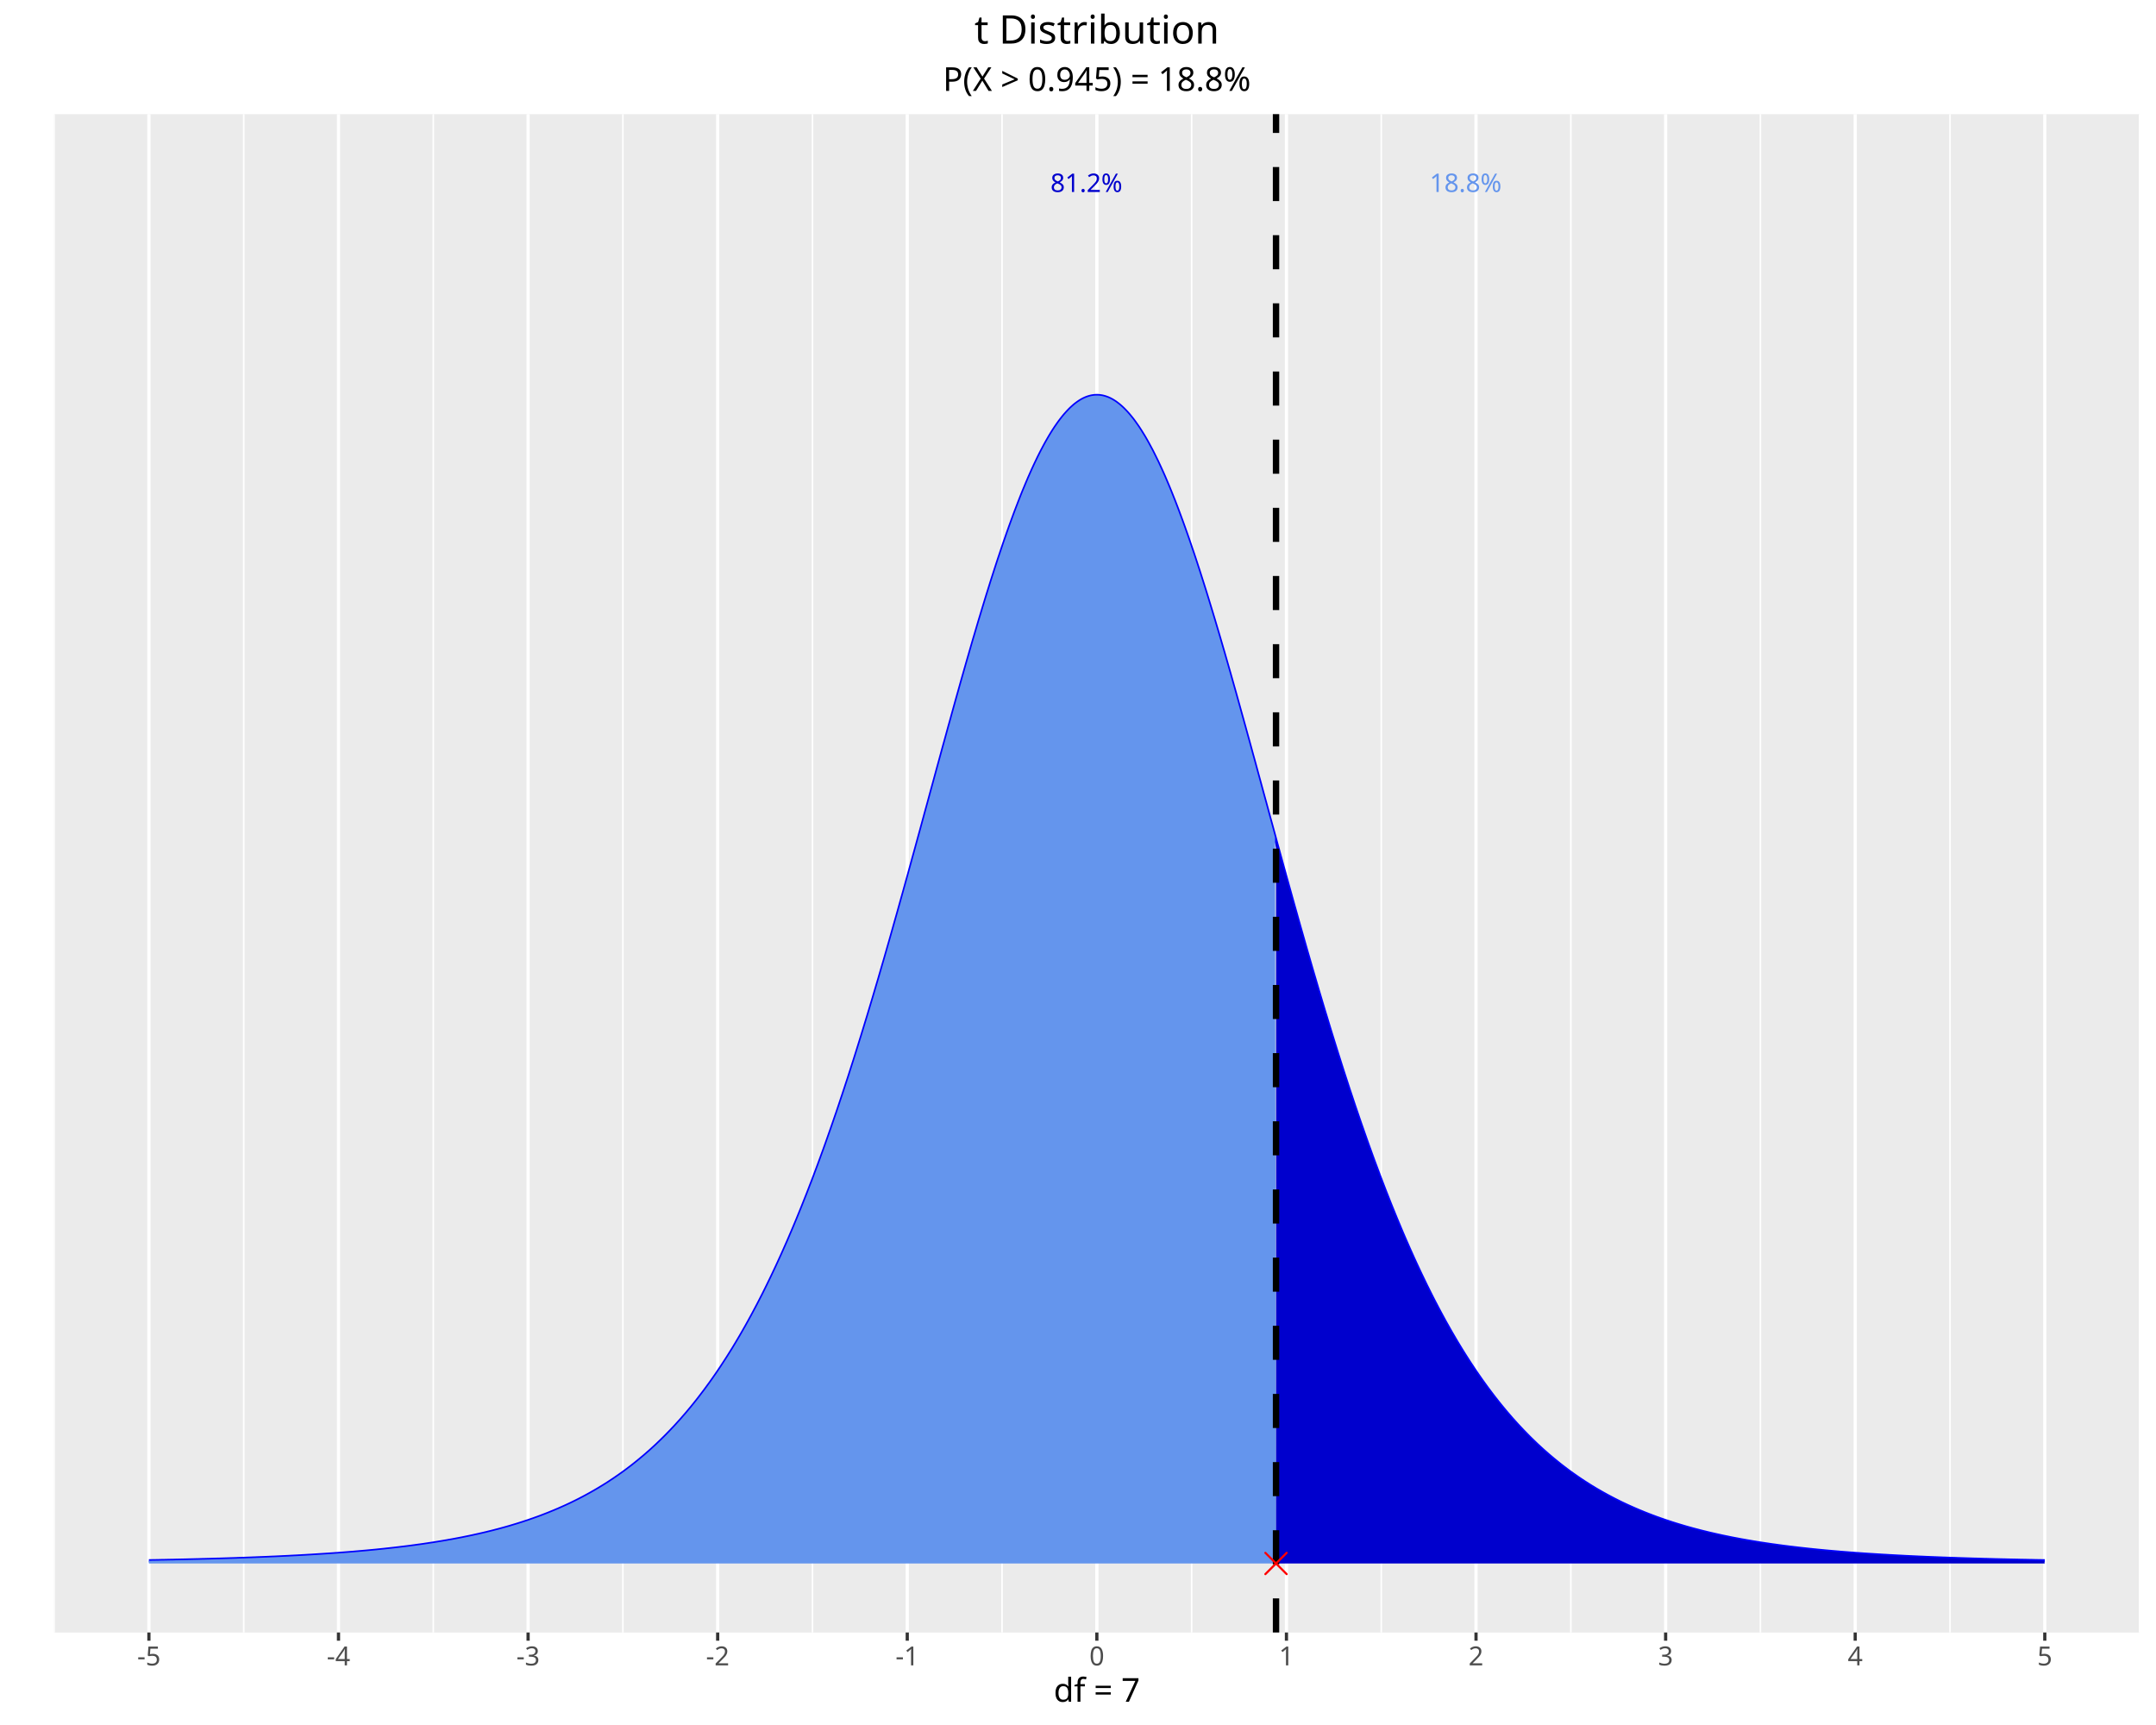
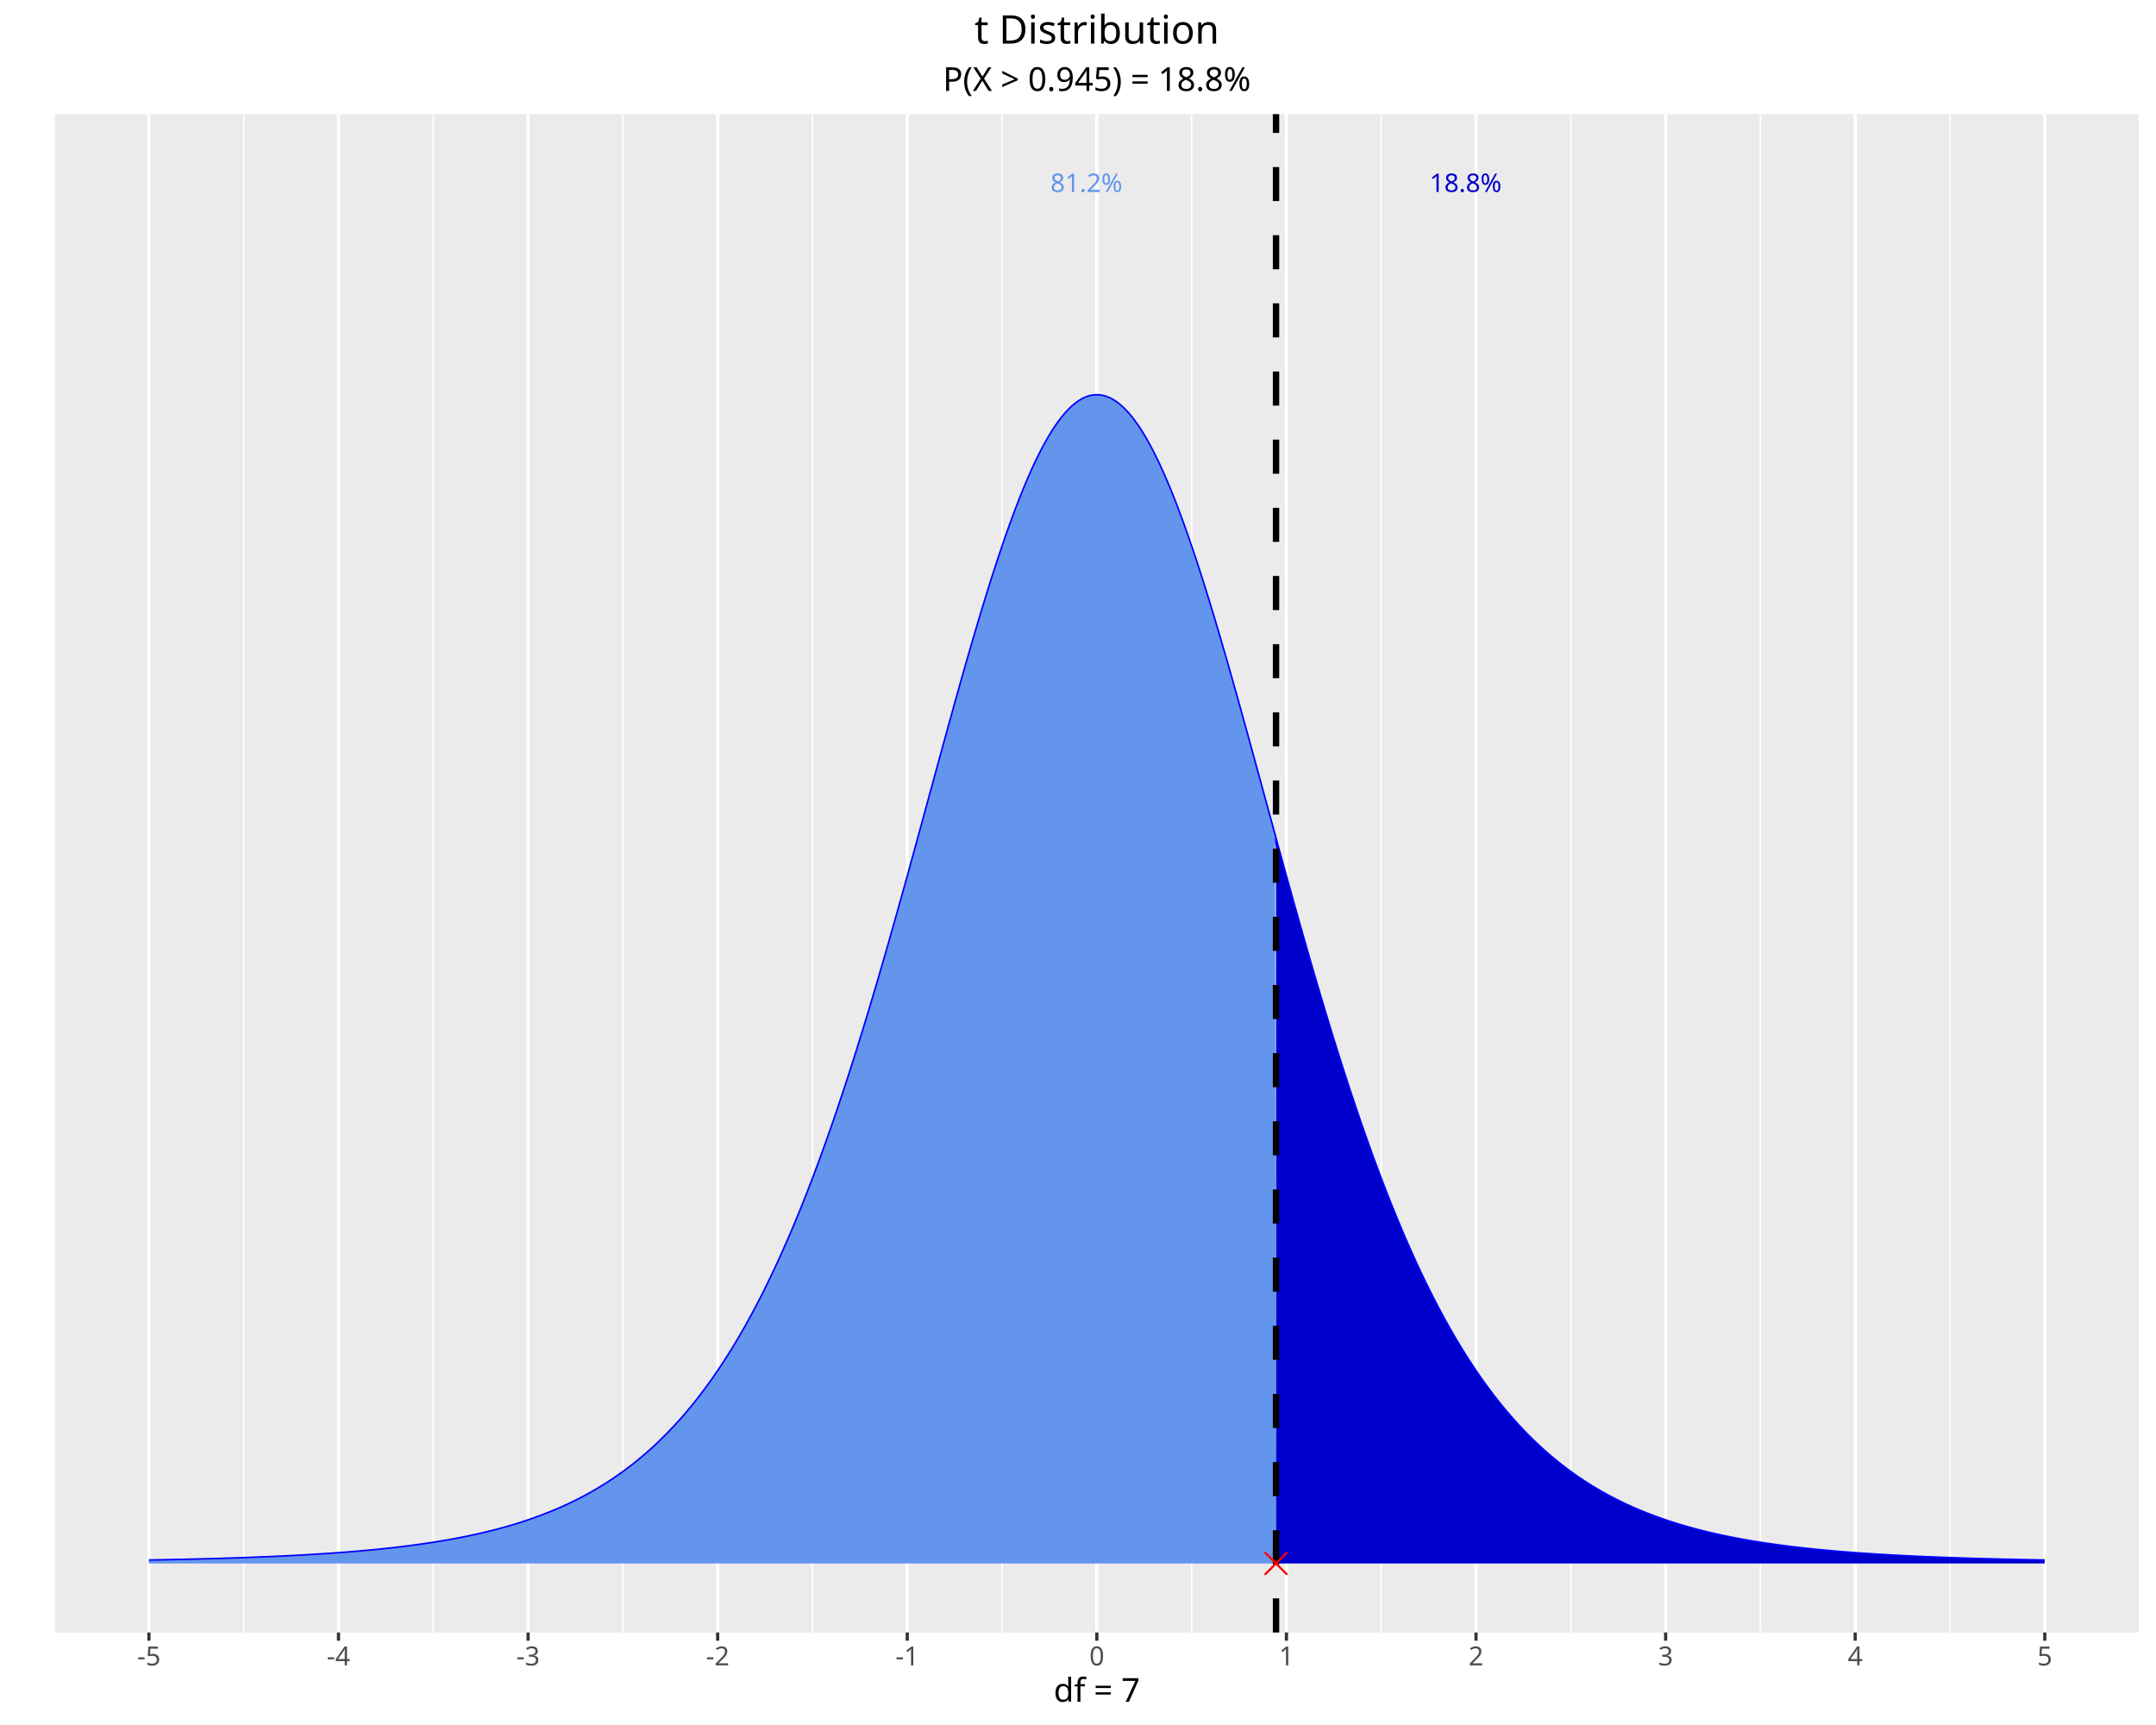
<svg xmlns="http://www.w3.org/2000/svg" class="svglite" data-engine-version="2.0" width="720.00pt" height="576.00pt" viewBox="0 0 720.00 576.00">
  <defs>
    <style type="text/css">
    .svglite line, .svglite polyline, .svglite polygon, .svglite path, .svglite rect, .svglite circle {
      fill: none;
      stroke: #000000;
      stroke-linecap: round;
      stroke-linejoin: round;
      stroke-miterlimit: 10.00;
    }
  </style>
  </defs>
  <rect width="100%" height="100%" style="stroke: none; fill: #FFFFFF;" />
  <defs>
    <clipPath id="cpMC4wMHw3MjAuMDB8MC4wMHw1NzYuMDA=">
      <rect x="0.00" y="0.00" width="720.00" height="576.00" />
    </clipPath>
  </defs>
  <g clip-path="url(#cpMC4wMHw3MjAuMDB8MC4wMHw1NzYuMDA=)">
    <rect x="0.00" y="0.00" width="720.00" height="576.00" style="stroke-width: 1.07; stroke: #FFFFFF; fill: #FFFFFF;" />
  </g>
  <defs>
    <clipPath id="cpMTguMDd8NzE0LjUyfDM4LjEyfDU0NS4xMQ==">
      <rect x="18.07" y="38.12" width="696.45" height="507.00" />
    </clipPath>
  </defs>
  <g clip-path="url(#cpMTguMDd8NzE0LjUyfDM4LjEyfDU0NS4xMQ==)">
    <rect x="18.07" y="38.12" width="696.45" height="507.00" style="stroke-width: 1.07; stroke: none; fill: #EBEBEB;" />
    <polyline points="18.07,545.11 18.07,38.12 " style="stroke-width: 0.53; stroke: #FFFFFF; stroke-linecap: butt;" />
    <polyline points="81.39,545.11 81.39,38.12 " style="stroke-width: 0.53; stroke: #FFFFFF; stroke-linecap: butt;" />
    <polyline points="144.70,545.11 144.70,38.12 " style="stroke-width: 0.53; stroke: #FFFFFF; stroke-linecap: butt;" />
    <polyline points="208.01,545.11 208.01,38.12 " style="stroke-width: 0.53; stroke: #FFFFFF; stroke-linecap: butt;" />
    <polyline points="271.33,545.11 271.33,38.12 " style="stroke-width: 0.53; stroke: #FFFFFF; stroke-linecap: butt;" />
    <polyline points="334.64,545.11 334.64,38.12 " style="stroke-width: 0.53; stroke: #FFFFFF; stroke-linecap: butt;" />
    <polyline points="397.95,545.11 397.95,38.12 " style="stroke-width: 0.53; stroke: #FFFFFF; stroke-linecap: butt;" />
    <polyline points="461.27,545.11 461.27,38.12 " style="stroke-width: 0.53; stroke: #FFFFFF; stroke-linecap: butt;" />
    <polyline points="524.58,545.11 524.58,38.12 " style="stroke-width: 0.53; stroke: #FFFFFF; stroke-linecap: butt;" />
    <polyline points="587.89,545.11 587.89,38.12 " style="stroke-width: 0.53; stroke: #FFFFFF; stroke-linecap: butt;" />
    <polyline points="651.21,545.11 651.21,38.12 " style="stroke-width: 0.53; stroke: #FFFFFF; stroke-linecap: butt;" />
    <polyline points="714.52,545.11 714.52,38.12 " style="stroke-width: 0.53; stroke: #FFFFFF; stroke-linecap: butt;" />
    <polyline points="49.73,545.11 49.73,38.12 " style="stroke-width: 1.07; stroke: #FFFFFF; stroke-linecap: butt;" />
    <polyline points="113.04,545.11 113.04,38.12 " style="stroke-width: 1.07; stroke: #FFFFFF; stroke-linecap: butt;" />
    <polyline points="176.36,545.11 176.36,38.12 " style="stroke-width: 1.07; stroke: #FFFFFF; stroke-linecap: butt;" />
    <polyline points="239.67,545.11 239.67,38.12 " style="stroke-width: 1.07; stroke: #FFFFFF; stroke-linecap: butt;" />
    <polyline points="302.98,545.11 302.98,38.12 " style="stroke-width: 1.07; stroke: #FFFFFF; stroke-linecap: butt;" />
    <polyline points="366.30,545.11 366.30,38.12 " style="stroke-width: 1.07; stroke: #FFFFFF; stroke-linecap: butt;" />
    <polyline points="429.61,545.11 429.61,38.12 " style="stroke-width: 1.07; stroke: #FFFFFF; stroke-linecap: butt;" />
    <polyline points="492.92,545.11 492.92,38.12 " style="stroke-width: 1.07; stroke: #FFFFFF; stroke-linecap: butt;" />
    <polyline points="556.24,545.11 556.24,38.12 " style="stroke-width: 1.07; stroke: #FFFFFF; stroke-linecap: butt;" />
    <polyline points="619.55,545.11 619.55,38.12 " style="stroke-width: 1.07; stroke: #FFFFFF; stroke-linecap: butt;" />
    <polyline points="682.86,545.11 682.86,38.12 " style="stroke-width: 1.07; stroke: #FFFFFF; stroke-linecap: butt;" />
    <polyline points="49.73,521.17 50.36,521.16 51.00,521.15 51.63,521.14 52.26,521.13 52.90,521.12 53.53,521.10 54.16,521.09 54.79,521.08 55.43,521.07 56.06,521.05 56.69,521.04 57.33,521.03 57.96,521.02 58.59,521.00 59.23,520.99 59.86,520.97 60.49,520.96 61.13,520.95 61.76,520.93 62.39,520.92 63.03,520.90 63.66,520.89 64.29,520.87 64.92,520.86 65.56,520.84 66.19,520.83 66.82,520.81 67.46,520.79 68.09,520.78 68.72,520.76 69.36,520.74 69.99,520.73 70.62,520.71 71.26,520.69 71.89,520.67 72.52,520.65 73.16,520.64 73.79,520.62 74.42,520.60 75.06,520.58 75.69,520.56 76.32,520.54 76.95,520.52 77.59,520.50 78.22,520.48 78.85,520.46 79.49,520.43 80.12,520.41 80.75,520.39 81.39,520.37 82.02,520.35 82.65,520.32 83.29,520.30 83.92,520.28 84.55,520.25 85.19,520.23 85.82,520.20 86.45,520.18 87.08,520.15 87.72,520.13 88.35,520.10 88.98,520.08 89.62,520.05 90.25,520.02 90.88,519.99 91.52,519.97 92.15,519.94 92.78,519.91 93.42,519.88 94.05,519.85 94.68,519.82 95.32,519.79 95.95,519.76 96.58,519.73 97.21,519.69 97.85,519.66 98.48,519.63 99.11,519.60 99.75,519.56 100.38,519.53 101.01,519.49 101.65,519.46 102.28,519.42 102.91,519.38 103.55,519.35 104.18,519.31 104.81,519.27 105.45,519.23 106.08,519.19 106.71,519.15 107.34,519.11 107.98,519.07 108.61,519.03 109.24,518.99 109.88,518.95 110.51,518.90 111.14,518.86 111.78,518.81 112.41,518.77 113.04,518.72 113.68,518.67 114.31,518.63 114.94,518.58 115.58,518.53 116.21,518.48 116.84,518.43 117.48,518.38 118.11,518.33 118.74,518.27 119.37,518.22 120.01,518.16 120.64,518.11 121.27,518.05 121.91,518.00 122.54,517.94 123.17,517.88 123.81,517.82 124.44,517.76 125.07,517.70 125.71,517.64 126.34,517.57 126.97,517.51 127.61,517.44 128.24,517.38 128.87,517.31 129.50,517.24 130.14,517.17 130.77,517.10 131.40,517.03 132.04,516.96 132.67,516.88 133.30,516.81 133.94,516.73 134.57,516.66 135.20,516.58 135.84,516.50 136.47,516.42 137.10,516.34 137.74,516.25 138.37,516.17 139.00,516.08 139.63,515.99 140.27,515.91 140.90,515.82 141.53,515.73 142.17,515.63 142.80,515.54 143.43,515.44 144.07,515.35 144.70,515.25 145.33,515.15 145.97,515.05 146.60,514.94 147.23,514.84 147.87,514.73 148.50,514.62 149.13,514.52 149.76,514.40 150.40,514.29 151.03,514.18 151.66,514.06 152.30,513.94 152.93,513.82 153.56,513.70 154.20,513.58 154.83,513.45 155.46,513.32 156.10,513.19 156.73,513.06 157.36,512.93 158.00,512.79 158.63,512.65 159.26,512.51 159.90,512.37 160.53,512.22 161.16,512.08 161.79,511.93 162.43,511.78 163.06,511.62 163.69,511.47 164.33,511.31 164.96,511.15 165.59,510.98 166.23,510.82 166.86,510.65 167.49,510.48 168.13,510.30 168.76,510.13 169.39,509.95 170.03,509.77 170.66,509.58 171.29,509.39 171.92,509.20 172.56,509.01 173.19,508.81 173.82,508.61 174.46,508.41 175.09,508.20 175.72,507.99 176.36,507.78 176.99,507.56 177.62,507.34 178.26,507.12 178.89,506.89 179.52,506.67 180.16,506.43 180.79,506.20 181.42,505.95 182.05,505.71 182.69,505.46 183.32,505.21 183.95,504.95 184.59,504.69 185.22,504.43 185.85,504.16 186.49,503.89 187.12,503.61 187.75,503.33 188.39,503.05 189.02,502.76 189.65,502.47 190.29,502.17 190.92,501.87 191.55,501.56 192.18,501.25 192.82,500.93 193.45,500.61 194.08,500.28 194.72,499.95 195.35,499.61 195.98,499.27 196.62,498.92 197.25,498.57 197.88,498.21 198.52,497.85 199.15,497.48 199.78,497.11 200.42,496.72 201.05,496.34 201.68,495.95 202.32,495.55 202.95,495.15 203.58,494.74 204.21,494.32 204.85,493.90 205.48,493.47 206.11,493.03 206.75,492.59 207.38,492.14 208.01,491.69 208.65,491.23 209.28,490.76 209.91,490.28 210.55,489.80 211.18,489.31 211.81,488.81 212.45,488.30 213.08,487.79 213.71,487.27 214.34,486.74 214.98,486.21 215.61,485.67 216.24,485.11 216.88,484.56 217.51,483.99 218.14,483.41 218.78,482.83 219.41,482.24 220.04,481.63 220.68,481.02 221.31,480.40 221.94,479.78 222.58,479.14 223.21,478.49 223.84,477.84 224.47,477.17 225.11,476.50 225.74,475.82 226.37,475.12 227.01,474.42 227.64,473.71 228.27,472.98 228.91,472.25 229.54,471.51 230.17,470.75 230.81,469.99 231.44,469.21 232.07,468.43 232.71,467.63 233.34,466.82 233.97,466.00 234.60,465.17 235.24,464.33 235.87,463.48 236.50,462.61 237.14,461.74 237.77,460.85 238.40,459.95 239.04,459.04 239.67,458.11 240.30,457.17 240.94,456.23 241.57,455.26 242.20,454.29 242.84,453.30 243.47,452.30 244.10,451.29 244.74,450.27 245.37,449.23 246.00,448.18 246.63,447.11 247.27,446.03 247.90,444.94 248.53,443.83 249.17,442.71 249.80,441.58 250.43,440.43 251.07,439.27 251.70,438.09 252.33,436.90 252.97,435.70 253.60,434.48 254.23,433.25 254.87,432.00 255.50,430.73 256.13,429.46 256.76,428.16 257.40,426.85 258.03,425.53 258.66,424.19 259.30,422.84 259.93,421.47 260.56,420.09 261.20,418.69 261.83,417.27 262.46,415.84 263.10,414.40 263.73,412.93 264.36,411.46 265.00,409.96 265.63,408.45 266.26,406.93 266.89,405.39 267.53,403.83 268.16,402.26 268.79,400.67 269.43,399.07 270.06,397.45 270.69,395.81 271.33,394.16 271.96,392.50 272.59,390.81 273.23,389.11 273.86,387.40 274.49,385.67 275.13,383.92 275.76,382.16 276.39,380.38 277.02,378.59 277.66,376.78 278.29,374.96 278.92,373.12 279.56,371.27 280.19,369.40 280.82,367.51 281.46,365.61 282.09,363.70 282.72,361.77 283.36,359.83 283.99,357.87 284.62,355.90 285.26,353.91 285.89,351.91 286.52,349.89 287.15,347.87 287.79,345.83 288.42,343.77 289.05,341.70 289.69,339.62 290.32,337.53 290.95,335.43 291.59,333.31 292.22,331.18 292.85,329.04 293.49,326.89 294.12,324.72 294.75,322.55 295.39,320.37 296.02,318.17 296.65,315.97 297.29,313.75 297.92,311.53 298.55,309.30 299.18,307.06 299.82,304.81 300.45,302.55 301.08,300.29 301.72,298.02 302.35,295.74 302.98,293.46 303.62,291.17 304.25,288.88 304.88,286.58 305.52,284.27 306.15,281.97 306.78,279.66 307.42,277.34 308.05,275.03 308.68,272.71 309.31,270.39 309.95,268.07 310.58,265.75 311.21,263.43 311.85,261.11 312.48,258.79 313.11,256.47 313.75,254.15 314.38,251.84 315.01,249.53 315.65,247.23 316.28,244.93 316.91,242.63 317.55,240.35 318.18,238.06 318.81,235.79 319.44,233.52 320.08,231.26 320.71,229.01 321.34,226.77 321.98,224.54 322.61,222.32 323.24,220.12 323.88,217.92 324.51,215.74 325.14,213.57 325.78,211.42 326.41,209.28 327.04,207.15 327.68,205.05 328.31,202.96 328.94,200.89 329.57,198.83 330.21,196.80 330.84,194.78 331.47,192.79 332.11,190.81 332.74,188.86 333.37,186.93 334.01,185.03 334.64,183.15 335.27,181.29 335.91,179.46 336.54,177.65 337.17,175.87 337.81,174.12 338.44,172.39 339.07,170.69 339.71,169.03 340.34,167.39 340.97,165.78 341.60,164.20 342.24,162.66 342.87,161.15 343.50,159.66 344.14,158.22 344.77,156.80 345.40,155.43 346.04,154.08 346.67,152.77 347.30,151.50 347.94,150.26 348.57,149.07 349.20,147.90 349.84,146.78 350.47,145.69 351.10,144.65 351.73,143.64 352.37,142.67 353.00,141.75 353.63,140.86 354.27,140.01 354.90,139.21 355.53,138.45 356.17,137.73 356.80,137.05 357.43,136.41 358.07,135.82 358.70,135.26 359.33,134.76 359.97,134.29 360.60,133.87 361.23,133.49 361.86,133.16 362.50,132.87 363.13,132.63 363.76,132.43 364.40,132.27 365.03,132.16 365.66,132.09 366.30,132.07 366.93,132.09 367.56,132.16 368.20,132.27 368.83,132.43 369.46,132.63 370.10,132.87 370.73,133.16 371.36,133.49 371.99,133.87 372.63,134.29 373.26,134.76 373.89,135.26 374.53,135.82 375.16,136.41 375.79,137.05 376.43,137.73 377.06,138.45 377.69,139.21 378.33,140.01 378.96,140.86 379.59,141.75 380.23,142.67 380.86,143.64 381.49,144.65 382.13,145.69 382.76,146.78 383.39,147.90 384.02,149.07 384.66,150.26 385.29,151.50 385.92,152.77 386.56,154.08 387.19,155.43 387.82,156.80 388.46,158.22 389.09,159.66 389.72,161.15 390.36,162.66 390.99,164.20 391.62,165.78 392.26,167.39 392.89,169.03 393.52,170.69 394.15,172.39 394.79,174.12 395.42,175.87 396.05,177.65 396.69,179.46 397.32,181.29 397.95,183.15 398.59,185.03 399.22,186.93 399.85,188.86 400.49,190.81 401.12,192.79 401.75,194.78 402.39,196.80 403.02,198.83 403.65,200.89 404.28,202.96 404.92,205.05 405.55,207.15 406.18,209.28 406.82,211.42 407.45,213.57 408.08,215.74 408.72,217.92 409.35,220.12 409.98,222.32 410.62,224.54 411.25,226.77 411.88,229.01 412.52,231.26 413.15,233.52 413.78,235.79 414.41,238.06 415.05,240.35 415.68,242.63 416.31,244.93 416.95,247.23 417.58,249.53 418.21,251.84 418.85,254.15 419.48,256.47 420.11,258.79 420.75,261.11 421.38,263.43 422.01,265.75 422.65,268.07 423.28,270.39 423.91,272.71 424.55,275.03 425.18,277.34 425.81,279.66 426.44,281.97 427.08,284.27 427.71,286.58 428.34,288.88 428.98,291.17 429.61,293.46 430.24,295.74 430.88,298.02 431.51,300.29 432.14,302.55 432.78,304.81 433.41,307.06 434.04,309.30 434.68,311.53 435.31,313.75 435.94,315.97 436.57,318.17 437.21,320.37 437.84,322.55 438.47,324.72 439.11,326.89 439.74,329.04 440.37,331.18 441.01,333.31 441.64,335.43 442.27,337.53 442.91,339.62 443.54,341.70 444.17,343.77 444.81,345.83 445.44,347.87 446.07,349.89 446.70,351.91 447.34,353.91 447.97,355.90 448.60,357.87 449.24,359.83 449.87,361.77 450.50,363.70 451.14,365.61 451.77,367.51 452.40,369.40 453.04,371.27 453.67,373.12 454.30,374.96 454.94,376.78 455.57,378.59 456.20,380.38 456.83,382.16 457.47,383.92 458.10,385.67 458.73,387.40 459.37,389.11 460.00,390.81 460.63,392.50 461.27,394.16 461.90,395.81 462.53,397.45 463.17,399.07 463.80,400.67 464.43,402.26 465.07,403.83 465.70,405.39 466.33,406.93 466.97,408.45 467.60,409.96 468.23,411.46 468.86,412.93 469.50,414.40 470.13,415.84 470.76,417.27 471.40,418.69 472.03,420.09 472.66,421.47 473.30,422.84 473.93,424.19 474.56,425.53 475.20,426.85 475.83,428.16 476.46,429.46 477.10,430.73 477.73,432.00 478.36,433.25 478.99,434.48 479.63,435.70 480.26,436.90 480.89,438.09 481.53,439.27 482.16,440.43 482.79,441.58 483.43,442.71 484.06,443.83 484.69,444.94 485.33,446.03 485.96,447.11 486.59,448.18 487.23,449.23 487.86,450.27 488.49,451.29 489.12,452.30 489.76,453.30 490.39,454.29 491.02,455.26 491.66,456.23 492.29,457.17 492.92,458.11 493.56,459.04 494.19,459.95 494.82,460.85 495.46,461.74 496.09,462.61 496.72,463.48 497.36,464.33 497.99,465.17 498.62,466.00 499.25,466.82 499.89,467.63 500.52,468.43 501.15,469.21 501.79,469.99 502.42,470.75 503.05,471.51 503.69,472.25 504.32,472.98 504.95,473.71 505.59,474.42 506.22,475.12 506.85,475.82 507.49,476.50 508.12,477.17 508.75,477.84 509.39,478.49 510.02,479.14 510.65,479.78 511.28,480.40 511.92,481.02 512.55,481.63 513.18,482.24 513.82,482.83 514.45,483.41 515.08,483.99 515.72,484.56 516.35,485.11 516.98,485.67 517.62,486.21 518.25,486.74 518.88,487.27 519.52,487.79 520.15,488.30 520.78,488.81 521.41,489.31 522.05,489.80 522.68,490.28 523.31,490.76 523.95,491.23 524.58,491.69 525.21,492.14 525.85,492.59 526.48,493.03 527.11,493.47 527.75,493.90 528.38,494.32 529.01,494.74 529.65,495.15 530.28,495.55 530.91,495.95 531.54,496.34 532.18,496.72 532.81,497.11 533.44,497.48 534.08,497.85 534.71,498.21 535.34,498.57 535.98,498.92 536.61,499.27 537.24,499.61 537.88,499.95 538.51,500.28 539.14,500.61 539.78,500.93 540.41,501.25 541.04,501.56 541.67,501.87 542.31,502.17 542.94,502.47 543.57,502.76 544.21,503.05 544.84,503.33 545.47,503.61 546.11,503.89 546.74,504.16 547.37,504.43 548.01,504.69 548.64,504.95 549.27,505.21 549.91,505.46 550.54,505.71 551.17,505.95 551.81,506.20 552.44,506.43 553.07,506.67 553.70,506.89 554.34,507.12 554.97,507.34 555.60,507.56 556.24,507.78 556.87,507.99 557.50,508.20 558.14,508.41 558.77,508.61 559.40,508.81 560.04,509.01 560.67,509.20 561.30,509.39 561.94,509.58 562.57,509.77 563.20,509.95 563.83,510.13 564.47,510.30 565.10,510.48 565.73,510.65 566.37,510.82 567.00,510.98 567.63,511.15 568.27,511.31 568.90,511.47 569.53,511.62 570.17,511.78 570.80,511.93 571.43,512.08 572.07,512.22 572.70,512.37 573.33,512.51 573.96,512.65 574.60,512.79 575.23,512.93 575.86,513.06 576.50,513.19 577.13,513.32 577.76,513.45 578.40,513.58 579.03,513.70 579.66,513.82 580.30,513.94 580.93,514.06 581.56,514.18 582.20,514.29 582.83,514.40 583.46,514.52 584.09,514.62 584.73,514.73 585.36,514.84 585.99,514.94 586.63,515.05 587.26,515.15 587.89,515.25 588.53,515.35 589.16,515.44 589.79,515.54 590.43,515.63 591.06,515.73 591.69,515.82 592.33,515.91 592.96,515.99 593.59,516.08 594.23,516.17 594.86,516.25 595.49,516.34 596.12,516.42 596.76,516.50 597.39,516.58 598.02,516.66 598.66,516.73 599.29,516.81 599.92,516.88 600.56,516.96 601.19,517.03 601.82,517.10 602.46,517.17 603.09,517.24 603.72,517.31 604.36,517.38 604.99,517.44 605.62,517.51 606.25,517.57 606.89,517.64 607.52,517.70 608.15,517.76 608.79,517.82 609.42,517.88 610.05,517.94 610.69,518.00 611.32,518.05 611.95,518.11 612.59,518.16 613.22,518.22 613.85,518.27 614.49,518.33 615.12,518.38 615.75,518.43 616.38,518.48 617.02,518.53 617.65,518.58 618.28,518.63 618.92,518.67 619.55,518.72 620.18,518.77 620.82,518.81 621.45,518.86 622.08,518.90 622.72,518.95 623.35,518.99 623.98,519.03 624.62,519.07 625.25,519.11 625.88,519.15 626.51,519.19 627.15,519.23 627.78,519.27 628.41,519.31 629.05,519.35 629.68,519.38 630.31,519.42 630.95,519.46 631.58,519.49 632.21,519.53 632.85,519.56 633.48,519.60 634.11,519.63 634.75,519.66 635.38,519.69 636.01,519.73 636.65,519.76 637.28,519.79 637.91,519.82 638.54,519.85 639.18,519.88 639.81,519.91 640.44,519.94 641.08,519.97 641.71,519.99 642.34,520.02 642.98,520.05 643.61,520.08 644.24,520.10 644.88,520.13 645.51,520.15 646.14,520.18 646.78,520.20 647.41,520.23 648.04,520.25 648.67,520.28 649.31,520.30 649.94,520.32 650.57,520.35 651.21,520.37 651.84,520.39 652.47,520.41 653.11,520.43 653.74,520.46 654.37,520.48 655.01,520.50 655.64,520.52 656.27,520.54 656.91,520.56 657.54,520.58 658.17,520.60 658.80,520.62 659.44,520.64 660.07,520.65 660.70,520.67 661.34,520.69 661.97,520.71 662.60,520.73 663.24,520.74 663.87,520.76 664.50,520.78 665.14,520.79 665.77,520.81 666.40,520.83 667.04,520.84 667.67,520.86 668.30,520.87 668.93,520.89 669.57,520.90 670.20,520.92 670.83,520.93 671.47,520.95 672.10,520.96 672.73,520.97 673.37,520.99 674.00,521.00 674.63,521.02 675.27,521.03 675.90,521.04 676.53,521.05 677.17,521.07 677.80,521.08 678.43,521.09 679.07,521.10 679.70,521.12 680.33,521.13 680.96,521.14 681.60,521.15 682.23,521.16 682.86,521.17 " style="stroke-width: 1.07; stroke: #0000FF; stroke-linecap: butt;" />
    <polygon points="49.73,522.07 49.73,521.17 50.36,521.16 51.00,521.15 51.63,521.14 52.26,521.13 52.90,521.12 53.53,521.10 54.16,521.09 54.79,521.08 55.43,521.07 56.06,521.05 56.69,521.04 57.33,521.03 57.96,521.02 58.59,521.00 59.23,520.99 59.86,520.97 60.49,520.96 61.13,520.95 61.76,520.93 62.39,520.92 63.03,520.90 63.66,520.89 64.29,520.87 64.92,520.86 65.56,520.84 66.19,520.83 66.82,520.81 67.46,520.79 68.09,520.78 68.72,520.76 69.36,520.74 69.99,520.73 70.62,520.71 71.26,520.69 71.89,520.67 72.52,520.65 73.16,520.64 73.79,520.62 74.42,520.60 75.06,520.58 75.69,520.56 76.32,520.54 76.95,520.52 77.59,520.50 78.22,520.48 78.85,520.46 79.49,520.43 80.12,520.41 80.75,520.39 81.39,520.37 82.02,520.35 82.65,520.32 83.29,520.30 83.92,520.28 84.55,520.25 85.19,520.23 85.82,520.20 86.45,520.18 87.08,520.15 87.72,520.13 88.35,520.10 88.98,520.08 89.62,520.05 90.25,520.02 90.88,519.99 91.52,519.97 92.15,519.94 92.78,519.91 93.42,519.88 94.05,519.85 94.68,519.82 95.32,519.79 95.95,519.76 96.58,519.73 97.21,519.69 97.85,519.66 98.48,519.63 99.11,519.60 99.75,519.56 100.38,519.53 101.01,519.49 101.65,519.46 102.28,519.42 102.91,519.38 103.55,519.35 104.18,519.31 104.81,519.27 105.45,519.23 106.08,519.19 106.71,519.15 107.34,519.11 107.98,519.07 108.61,519.03 109.24,518.99 109.88,518.95 110.51,518.90 111.14,518.86 111.78,518.81 112.41,518.77 113.04,518.72 113.68,518.67 114.31,518.63 114.94,518.58 115.58,518.53 116.21,518.48 116.84,518.43 117.48,518.38 118.11,518.33 118.74,518.27 119.37,518.22 120.01,518.16 120.64,518.11 121.27,518.05 121.91,518.00 122.54,517.94 123.17,517.88 123.81,517.82 124.44,517.76 125.07,517.70 125.71,517.64 126.34,517.57 126.97,517.51 127.61,517.44 128.24,517.38 128.87,517.31 129.50,517.24 130.14,517.17 130.77,517.10 131.40,517.03 132.04,516.96 132.67,516.88 133.30,516.81 133.94,516.73 134.57,516.66 135.20,516.58 135.84,516.50 136.47,516.42 137.10,516.34 137.74,516.25 138.37,516.17 139.00,516.08 139.63,515.99 140.27,515.91 140.90,515.82 141.53,515.73 142.17,515.63 142.80,515.54 143.43,515.44 144.07,515.35 144.70,515.25 145.33,515.15 145.97,515.05 146.60,514.94 147.23,514.84 147.87,514.73 148.50,514.62 149.13,514.52 149.76,514.40 150.40,514.29 151.03,514.18 151.66,514.06 152.30,513.94 152.93,513.82 153.56,513.70 154.20,513.58 154.83,513.45 155.46,513.32 156.10,513.19 156.73,513.06 157.36,512.93 158.00,512.79 158.63,512.65 159.26,512.51 159.90,512.37 160.53,512.22 161.16,512.08 161.79,511.93 162.43,511.78 163.06,511.62 163.69,511.47 164.33,511.31 164.96,511.15 165.59,510.98 166.23,510.82 166.86,510.65 167.49,510.48 168.13,510.30 168.76,510.13 169.39,509.95 170.03,509.77 170.66,509.58 171.29,509.39 171.92,509.20 172.56,509.01 173.19,508.81 173.82,508.61 174.46,508.41 175.09,508.20 175.72,507.99 176.36,507.78 176.99,507.56 177.62,507.34 178.26,507.12 178.89,506.89 179.52,506.67 180.16,506.43 180.79,506.20 181.42,505.95 182.05,505.71 182.69,505.46 183.32,505.21 183.95,504.95 184.59,504.69 185.22,504.43 185.85,504.16 186.49,503.89 187.12,503.61 187.75,503.33 188.39,503.05 189.02,502.76 189.65,502.47 190.29,502.17 190.92,501.87 191.55,501.56 192.18,501.25 192.82,500.93 193.45,500.61 194.08,500.28 194.72,499.95 195.35,499.61 195.98,499.27 196.62,498.92 197.25,498.57 197.88,498.21 198.52,497.85 199.15,497.48 199.78,497.11 200.42,496.72 201.05,496.34 201.68,495.95 202.32,495.55 202.95,495.15 203.58,494.74 204.21,494.32 204.85,493.90 205.48,493.47 206.11,493.03 206.75,492.59 207.38,492.14 208.01,491.69 208.65,491.23 209.28,490.76 209.91,490.28 210.55,489.80 211.18,489.31 211.81,488.81 212.45,488.30 213.08,487.79 213.71,487.27 214.34,486.74 214.98,486.21 215.61,485.67 216.24,485.11 216.88,484.56 217.51,483.99 218.14,483.41 218.78,482.83 219.41,482.24 220.04,481.63 220.68,481.02 221.31,480.40 221.94,479.78 222.58,479.14 223.21,478.49 223.84,477.84 224.47,477.17 225.11,476.50 225.74,475.82 226.37,475.12 227.01,474.42 227.64,473.71 228.27,472.98 228.91,472.25 229.54,471.51 230.17,470.75 230.81,469.99 231.44,469.21 232.07,468.43 232.71,467.63 233.34,466.82 233.97,466.00 234.60,465.17 235.24,464.33 235.87,463.48 236.50,462.61 237.14,461.74 237.77,460.85 238.40,459.95 239.04,459.04 239.67,458.11 240.30,457.17 240.94,456.23 241.57,455.26 242.20,454.29 242.84,453.30 243.47,452.30 244.10,451.29 244.74,450.27 245.37,449.23 246.00,448.18 246.63,447.11 247.27,446.03 247.90,444.94 248.53,443.83 249.17,442.71 249.80,441.58 250.43,440.43 251.07,439.27 251.70,438.09 252.33,436.90 252.97,435.70 253.60,434.48 254.23,433.25 254.87,432.00 255.50,430.73 256.13,429.46 256.76,428.16 257.40,426.85 258.03,425.53 258.66,424.19 259.30,422.84 259.93,421.47 260.56,420.09 261.20,418.69 261.83,417.27 262.46,415.84 263.10,414.40 263.73,412.93 264.36,411.46 265.00,409.96 265.63,408.45 266.26,406.93 266.89,405.39 267.53,403.83 268.16,402.26 268.79,400.67 269.43,399.07 270.06,397.45 270.69,395.81 271.33,394.16 271.96,392.50 272.59,390.81 273.23,389.11 273.86,387.40 274.49,385.67 275.13,383.92 275.76,382.16 276.39,380.38 277.02,378.59 277.66,376.78 278.29,374.96 278.92,373.12 279.56,371.27 280.19,369.40 280.82,367.51 281.46,365.61 282.09,363.70 282.72,361.77 283.36,359.83 283.99,357.87 284.62,355.90 285.26,353.91 285.89,351.91 286.52,349.89 287.15,347.87 287.79,345.83 288.42,343.77 289.05,341.70 289.69,339.62 290.32,337.53 290.95,335.43 291.59,333.31 292.22,331.18 292.85,329.04 293.49,326.89 294.12,324.72 294.75,322.55 295.39,320.37 296.02,318.17 296.65,315.97 297.29,313.75 297.92,311.53 298.55,309.30 299.18,307.06 299.82,304.81 300.45,302.55 301.08,300.29 301.72,298.02 302.35,295.74 302.98,293.46 303.62,291.17 304.25,288.88 304.88,286.58 305.52,284.27 306.15,281.97 306.78,279.66 307.42,277.34 308.05,275.03 308.68,272.71 309.31,270.39 309.95,268.07 310.58,265.75 311.21,263.43 311.85,261.11 312.48,258.79 313.11,256.47 313.75,254.15 314.38,251.84 315.01,249.53 315.65,247.23 316.28,244.93 316.91,242.63 317.55,240.35 318.18,238.06 318.81,235.79 319.44,233.52 320.08,231.26 320.71,229.01 321.34,226.77 321.98,224.54 322.61,222.32 323.24,220.12 323.88,217.92 324.51,215.74 325.14,213.57 325.78,211.42 326.41,209.28 327.04,207.15 327.68,205.05 328.31,202.96 328.94,200.89 329.57,198.83 330.21,196.80 330.84,194.78 331.47,192.79 332.11,190.81 332.74,188.86 333.37,186.93 334.01,185.03 334.64,183.15 335.27,181.29 335.91,179.46 336.54,177.65 337.17,175.87 337.81,174.12 338.44,172.39 339.07,170.69 339.71,169.03 340.34,167.39 340.97,165.78 341.60,164.20 342.24,162.66 342.87,161.15 343.50,159.66 344.14,158.22 344.77,156.80 345.40,155.43 346.04,154.08 346.67,152.77 347.30,151.50 347.94,150.26 348.57,149.07 349.20,147.90 349.84,146.78 350.47,145.69 351.10,144.65 351.73,143.64 352.37,142.67 353.00,141.75 353.63,140.86 354.27,140.01 354.90,139.21 355.53,138.45 356.17,137.73 356.80,137.05 357.43,136.41 358.07,135.82 358.70,135.26 359.33,134.76 359.97,134.29 360.60,133.87 361.23,133.49 361.86,133.16 362.50,132.87 363.13,132.63 363.76,132.43 364.40,132.27 365.03,132.16 365.66,132.09 366.30,132.07 366.93,132.09 367.56,132.16 368.20,132.27 368.83,132.43 369.46,132.63 370.10,132.87 370.73,133.16 371.36,133.49 371.99,133.87 372.63,134.29 373.26,134.76 373.89,135.26 374.53,135.82 375.16,136.41 375.79,137.05 376.43,137.73 377.06,138.45 377.69,139.21 378.33,140.01 378.96,140.86 379.59,141.75 380.23,142.67 380.86,143.64 381.49,144.65 382.13,145.69 382.76,146.78 383.39,147.90 384.02,149.07 384.66,150.26 385.29,151.50 385.92,152.77 386.56,154.08 387.19,155.43 387.82,156.80 388.46,158.22 389.09,159.66 389.72,161.15 390.36,162.66 390.99,164.20 391.62,165.78 392.26,167.39 392.89,169.03 393.52,170.69 394.15,172.39 394.79,174.12 395.42,175.87 396.05,177.65 396.69,179.46 397.32,181.29 397.95,183.15 398.59,185.03 399.22,186.93 399.85,188.86 400.49,190.81 401.12,192.79 401.75,194.78 402.39,196.80 403.02,198.83 403.65,200.89 404.28,202.96 404.92,205.05 405.55,207.15 406.18,209.28 406.82,211.42 407.45,213.57 408.08,215.74 408.72,217.92 409.35,220.12 409.98,222.32 410.62,224.54 411.25,226.77 411.88,229.01 412.52,231.26 413.15,233.52 413.78,235.79 414.41,238.06 415.05,240.35 415.68,242.63 416.31,244.93 416.95,247.23 417.58,249.53 418.21,251.84 418.85,254.15 419.48,256.47 420.11,258.79 420.75,261.11 421.38,263.43 422.01,265.75 422.65,268.07 423.28,270.39 423.91,272.71 424.55,275.03 425.18,277.34 425.81,279.66 426.13,522.07 " style="stroke-width: 1.07; stroke: none; stroke-linecap: butt; fill: #6495ED;" />
    <polygon points="426.13,522.07 426.13,280.81 426.76,283.12 427.39,285.43 428.03,287.73 428.66,290.02 429.29,292.32 429.93,294.60 430.56,296.88 431.19,299.16 431.83,301.42 432.46,303.68 433.09,305.93 433.73,308.18 434.36,310.42 434.99,312.64 435.62,314.86 436.26,317.07 436.89,319.27 437.52,321.46 438.16,323.64 438.79,325.81 439.42,327.96 440.06,330.11 440.69,332.25 441.32,334.37 441.96,336.48 442.59,338.58 443.22,340.67 443.86,342.74 444.49,344.80 445.12,346.85 445.76,348.88 446.39,350.90 447.02,352.91 447.65,354.90 448.29,356.88 448.92,358.85 449.55,360.80 450.19,362.74 450.82,364.66 451.45,366.56 452.09,368.46 452.72,370.33 453.35,372.19 453.99,374.04 454.62,375.87 455.25,377.69 455.89,379.49 456.52,381.27 457.15,383.04 457.78,384.80 458.42,386.54 459.05,388.26 459.68,389.97 460.32,391.66 460.95,393.33 461.58,394.99 462.22,396.63 462.85,398.26 463.48,399.87 464.12,401.47 464.75,403.05 465.38,404.61 466.02,406.16 466.65,407.69 467.28,409.21 467.91,410.71 468.55,412.20 469.18,413.67 469.81,415.12 470.45,416.56 471.08,417.98 471.71,419.39 472.35,420.78 472.98,422.16 473.61,423.52 474.25,424.86 474.88,426.20 475.51,427.51 476.15,428.81 476.78,430.10 477.41,431.37 478.04,432.62 478.68,433.86 479.31,435.09 479.94,436.30 480.58,437.50 481.21,438.68 481.84,439.85 482.48,441.01 483.11,442.15 483.74,443.28 484.38,444.39 485.01,445.49 485.64,446.57 486.28,447.65 486.91,448.70 487.54,449.75 488.18,450.78 488.81,451.80 489.44,452.81 490.07,453.80 490.71,454.78 491.34,455.75 491.97,456.70 492.61,457.64 493.24,458.57 493.87,459.49 494.51,460.40 495.14,461.29 495.77,462.18 496.41,463.05 497.04,463.90 497.67,464.75 498.31,465.59 498.94,466.41 499.57,467.23 500.20,468.03 500.84,468.82 501.47,469.60 502.10,470.37 502.74,471.13 503.37,471.88 504.00,472.62 504.64,473.35 505.27,474.06 505.90,474.77 506.54,475.47 507.17,476.16 507.80,476.84 508.44,477.51 509.07,478.17 509.70,478.82 510.33,479.46 510.97,480.09 511.60,480.72 512.23,481.33 512.87,481.94 513.50,482.53 514.13,483.12 514.77,483.70 515.40,484.27 516.03,484.84 516.67,485.39 517.30,485.94 517.93,486.48 518.57,487.01 519.20,487.53 519.83,488.05 520.46,488.56 521.10,489.06 521.73,489.55 522.36,490.04 523.00,490.52 523.63,490.99 524.26,491.46 524.90,491.92 525.53,492.37 526.16,492.81 526.80,493.25 527.43,493.68 528.06,494.11 528.70,494.53 529.33,494.94 529.96,495.35 530.60,495.75 531.23,496.14 531.86,496.53 532.49,496.92 533.13,497.29 533.76,497.66 534.39,498.03 535.03,498.39 535.66,498.75 536.29,499.10 536.93,499.44 537.56,499.78 538.19,500.12 538.83,500.44 539.46,500.77 540.09,501.09 540.73,501.40 541.36,501.71 541.99,502.02 542.62,502.32 543.26,502.61 543.89,502.91 544.52,503.19 545.16,503.47 545.79,503.75 546.42,504.03 547.06,504.30 547.69,504.56 548.32,504.82 548.96,505.08 549.59,505.34 550.22,505.59 550.86,505.83 551.49,506.08 552.12,506.31 552.75,506.55 553.39,506.78 554.02,507.01 554.65,507.23 555.29,507.45 555.92,507.67 556.55,507.89 557.19,508.10 557.82,508.30 558.45,508.51 559.09,508.71 559.72,508.91 560.35,509.10 560.99,509.30 561.62,509.49 562.25,509.67 562.88,509.86 563.52,510.04 564.15,510.22 564.78,510.39 565.42,510.56 566.05,510.73 566.68,510.90 567.32,511.07 567.95,511.23 568.58,511.39 569.22,511.55 569.85,511.70 570.48,511.85 571.12,512.00 571.75,512.15 572.38,512.30 573.02,512.44 573.65,512.58 574.28,512.72 574.91,512.86 575.55,512.99 576.18,513.13 576.81,513.26 577.45,513.39 578.08,513.51 578.71,513.64 579.35,513.76 579.98,513.88 580.61,514.00 581.25,514.12 581.88,514.23 582.51,514.35 583.15,514.46 583.78,514.57 584.41,514.68 585.04,514.79 585.68,514.89 586.31,515.00 586.94,515.10 587.58,515.20 588.21,515.30 588.84,515.40 589.48,515.49 590.11,515.59 590.74,515.68 591.38,515.77 592.01,515.86 592.64,515.95 593.28,516.04 593.91,516.13 594.54,516.21 595.17,516.29 595.81,516.38 596.44,516.46 597.07,516.54 597.71,516.62 598.34,516.69 598.97,516.77 599.61,516.85 600.24,516.92 600.87,516.99 601.51,517.07 602.14,517.14 602.77,517.21 603.41,517.28 604.04,517.34 604.67,517.41 605.30,517.48 605.94,517.54 606.57,517.60 607.20,517.67 607.84,517.73 608.47,517.79 609.10,517.85 609.74,517.91 610.37,517.97 611.00,518.02 611.64,518.08 612.27,518.14 612.90,518.19 613.54,518.25 614.17,518.30 614.80,518.35 615.44,518.40 616.07,518.45 616.70,518.50 617.33,518.55 617.97,518.60 618.60,518.65 619.23,518.70 619.87,518.74 620.50,518.79 621.13,518.84 621.77,518.88 622.40,518.92 623.03,518.97 623.67,519.01 624.30,519.05 624.93,519.09 625.57,519.13 626.20,519.17 626.83,519.21 627.46,519.25 628.10,519.29 628.73,519.33 629.36,519.37 630.00,519.40 630.63,519.44 631.26,519.47 631.90,519.51 632.53,519.54 633.16,519.58 633.80,519.61 634.43,519.65 635.06,519.68 635.70,519.71 636.33,519.74 636.96,519.77 637.59,519.80 638.23,519.83 638.86,519.86 639.49,519.89 640.13,519.92 640.76,519.95 641.39,519.98 642.03,520.01 642.66,520.03 643.29,520.06 643.93,520.09 644.56,520.11 645.19,520.14 645.83,520.17 646.46,520.19 647.09,520.22 647.72,520.24 648.36,520.26 648.99,520.29 649.62,520.31 650.26,520.34 650.89,520.36 651.52,520.38 652.16,520.40 652.79,520.42 653.42,520.45 654.06,520.47 654.69,520.49 655.32,520.51 655.96,520.53 656.59,520.55 657.22,520.57 657.86,520.59 658.49,520.61 659.12,520.63 659.75,520.64 660.39,520.66 661.02,520.68 661.65,520.70 662.29,520.72 662.92,520.73 663.55,520.75 664.19,520.77 664.82,520.78 665.45,520.80 666.09,520.82 666.72,520.83 667.35,520.85 667.99,520.86 668.62,520.88 669.25,520.90 669.88,520.91 670.52,520.92 671.15,520.94 671.78,520.95 672.42,520.97 673.05,520.98 673.68,521.00 674.32,521.01 674.95,521.02 675.58,521.04 676.22,521.05 676.85,521.06 677.48,521.07 678.12,521.09 678.75,521.10 679.38,521.11 680.01,521.12 680.65,521.13 681.28,521.15 681.91,521.16 682.55,521.17 682.86,522.07 " style="stroke-width: 1.07; stroke: none; stroke-linecap: butt; fill: #0000CD;" />
-     <text x="362.81" y="64.10" text-anchor="middle" style="font-size: 8.54px; fill: #0000CD; font-family: sans;" textLength="24.20px" lengthAdjust="spacingAndGlyphs">81.2%</text>
-     <text x="489.44" y="64.10" text-anchor="middle" style="font-size: 8.54px; fill: #6495ED; font-family: sans;" textLength="24.20px" lengthAdjust="spacingAndGlyphs">18.8%</text>
+     <text x="362.81" y="64.10" text-anchor="middle" style="font-size: 8.54px; fill: #6495ED; font-family: sans;" textLength="24.20px" lengthAdjust="spacingAndGlyphs">81.2%</text>
+     <text x="489.44" y="64.10" text-anchor="middle" style="font-size: 8.54px; fill: #0000CD; font-family: sans;" textLength="24.20px" lengthAdjust="spacingAndGlyphs">18.8%</text>
    <line x1="426.13" y1="545.11" x2="426.13" y2="38.12" style="stroke-width: 2.13; stroke-dasharray: 11.38,11.38; stroke-linecap: butt;" />
    <line x1="422.57" y1="525.62" x2="429.68" y2="518.51" style="stroke-width: 0.71; stroke: #FF0000;" />
    <line x1="422.57" y1="518.51" x2="429.68" y2="525.62" style="stroke-width: 0.71; stroke: #FF0000;" />
  </g>
  <g clip-path="url(#cpMC4wMHw3MjAuMDB8MC4wMHw1NzYuMDA=)">
    <polyline points="49.73,547.85 49.73,545.11 " style="stroke-width: 1.07; stroke: #333333; stroke-linecap: butt;" />
    <polyline points="113.04,547.85 113.04,545.11 " style="stroke-width: 1.07; stroke: #333333; stroke-linecap: butt;" />
    <polyline points="176.36,547.85 176.36,545.11 " style="stroke-width: 1.07; stroke: #333333; stroke-linecap: butt;" />
    <polyline points="239.67,547.85 239.67,545.11 " style="stroke-width: 1.07; stroke: #333333; stroke-linecap: butt;" />
    <polyline points="302.98,547.85 302.98,545.11 " style="stroke-width: 1.07; stroke: #333333; stroke-linecap: butt;" />
    <polyline points="366.30,547.85 366.30,545.11 " style="stroke-width: 1.07; stroke: #333333; stroke-linecap: butt;" />
    <polyline points="429.61,547.85 429.61,545.11 " style="stroke-width: 1.07; stroke: #333333; stroke-linecap: butt;" />
    <polyline points="492.92,547.85 492.92,545.11 " style="stroke-width: 1.07; stroke: #333333; stroke-linecap: butt;" />
    <polyline points="556.24,547.85 556.24,545.11 " style="stroke-width: 1.07; stroke: #333333; stroke-linecap: butt;" />
    <polyline points="619.55,547.85 619.55,545.11 " style="stroke-width: 1.07; stroke: #333333; stroke-linecap: butt;" />
    <polyline points="682.86,547.85 682.86,545.11 " style="stroke-width: 1.07; stroke: #333333; stroke-linecap: butt;" />
    <text x="49.73" y="556.10" text-anchor="middle" style="font-size: 8.80px; fill: #4D4D4D; font-family: sans;" textLength="7.82px" lengthAdjust="spacingAndGlyphs">-5</text>
    <text x="113.04" y="556.10" text-anchor="middle" style="font-size: 8.80px; fill: #4D4D4D; font-family: sans;" textLength="7.82px" lengthAdjust="spacingAndGlyphs">-4</text>
    <text x="176.36" y="556.10" text-anchor="middle" style="font-size: 8.80px; fill: #4D4D4D; font-family: sans;" textLength="7.82px" lengthAdjust="spacingAndGlyphs">-3</text>
    <text x="239.67" y="556.10" text-anchor="middle" style="font-size: 8.80px; fill: #4D4D4D; font-family: sans;" textLength="7.82px" lengthAdjust="spacingAndGlyphs">-2</text>
    <text x="302.98" y="556.10" text-anchor="middle" style="font-size: 8.80px; fill: #4D4D4D; font-family: sans;" textLength="7.82px" lengthAdjust="spacingAndGlyphs">-1</text>
    <text x="366.30" y="556.10" text-anchor="middle" style="font-size: 8.80px; fill: #4D4D4D; font-family: sans;" textLength="4.89px" lengthAdjust="spacingAndGlyphs">0</text>
    <text x="429.61" y="556.10" text-anchor="middle" style="font-size: 8.80px; fill: #4D4D4D; font-family: sans;" textLength="4.89px" lengthAdjust="spacingAndGlyphs">1</text>
    <text x="492.92" y="556.10" text-anchor="middle" style="font-size: 8.80px; fill: #4D4D4D; font-family: sans;" textLength="4.89px" lengthAdjust="spacingAndGlyphs">2</text>
    <text x="556.24" y="556.10" text-anchor="middle" style="font-size: 8.80px; fill: #4D4D4D; font-family: sans;" textLength="4.89px" lengthAdjust="spacingAndGlyphs">3</text>
    <text x="619.55" y="556.10" text-anchor="middle" style="font-size: 8.80px; fill: #4D4D4D; font-family: sans;" textLength="4.89px" lengthAdjust="spacingAndGlyphs">4</text>
    <text x="682.86" y="556.10" text-anchor="middle" style="font-size: 8.80px; fill: #4D4D4D; font-family: sans;" textLength="4.89px" lengthAdjust="spacingAndGlyphs">5</text>
    <text x="366.30" y="568.24" text-anchor="middle" style="font-size: 11.00px; font-family: sans;" textLength="27.83px" lengthAdjust="spacingAndGlyphs">df = 7</text>
    <text x="366.30" y="30.35" text-anchor="middle" style="font-size: 11.00px; font-family: sans;" textLength="105.80px" lengthAdjust="spacingAndGlyphs">P(X &gt; 0.945) = 18.8%</text>
    <text x="366.30" y="14.56" text-anchor="middle" style="font-size: 13.20px; font-family: sans;" textLength="73.36px" lengthAdjust="spacingAndGlyphs">t Distribution</text>
  </g>
</svg>
